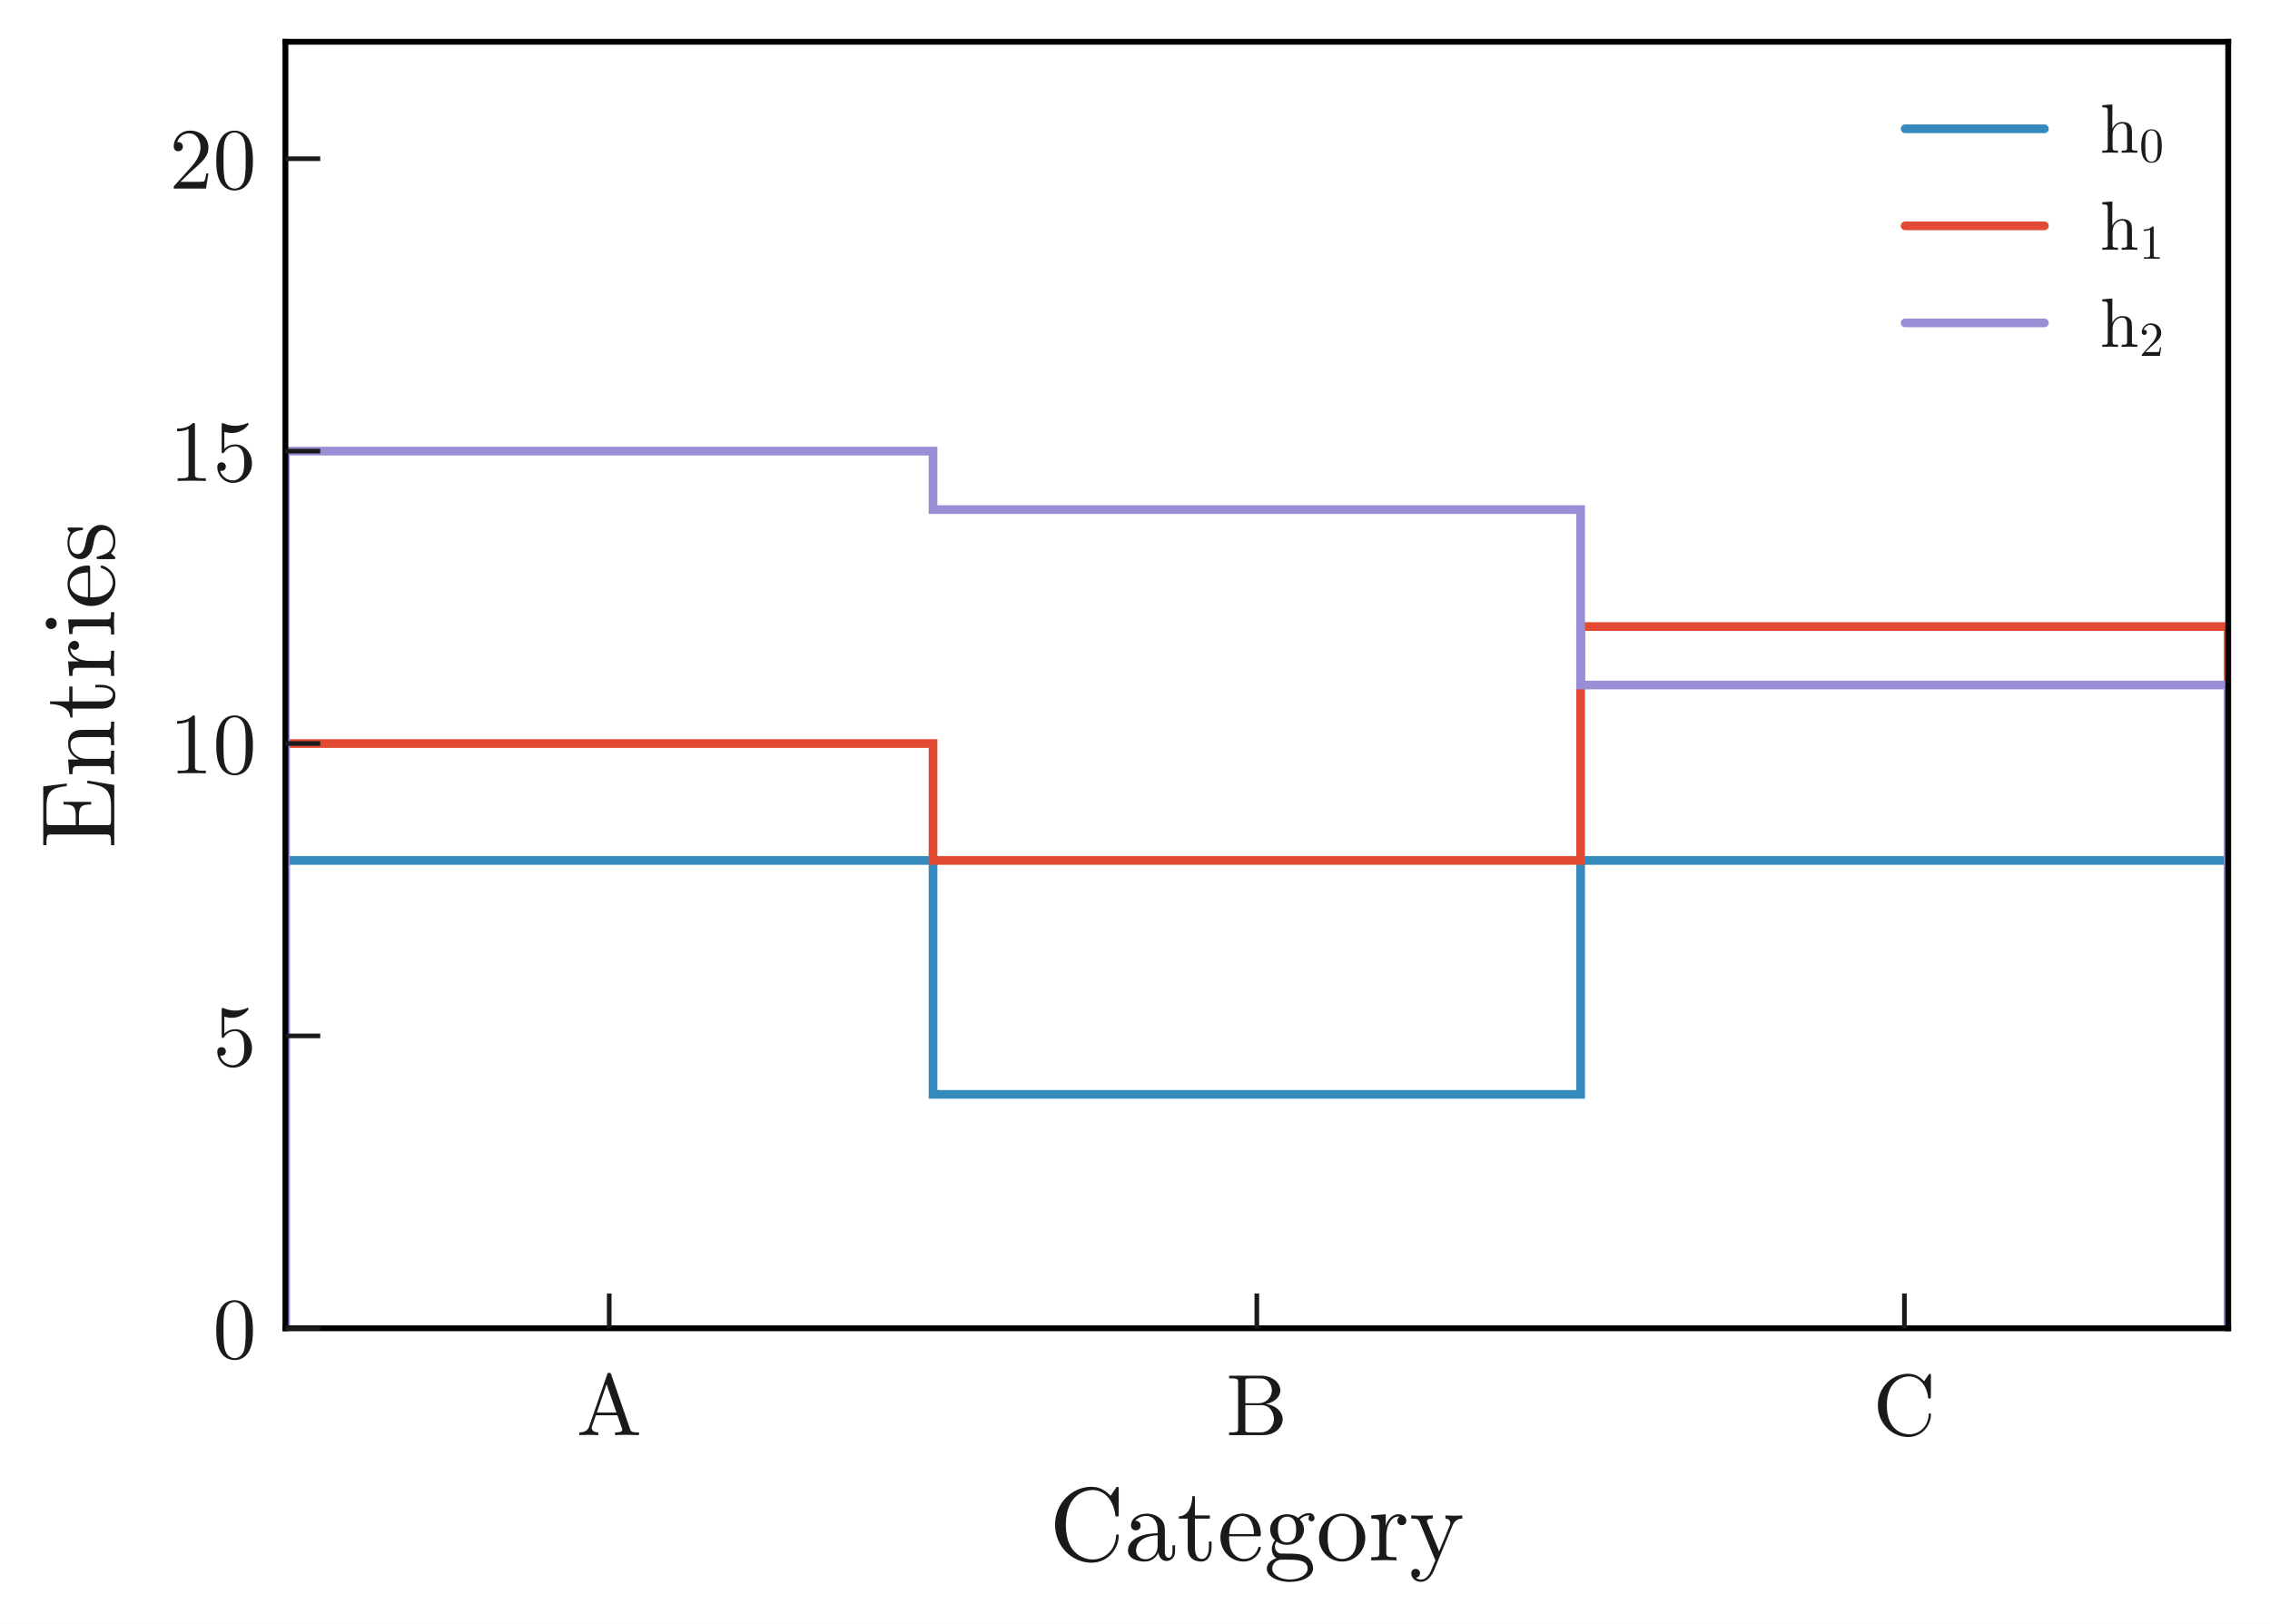
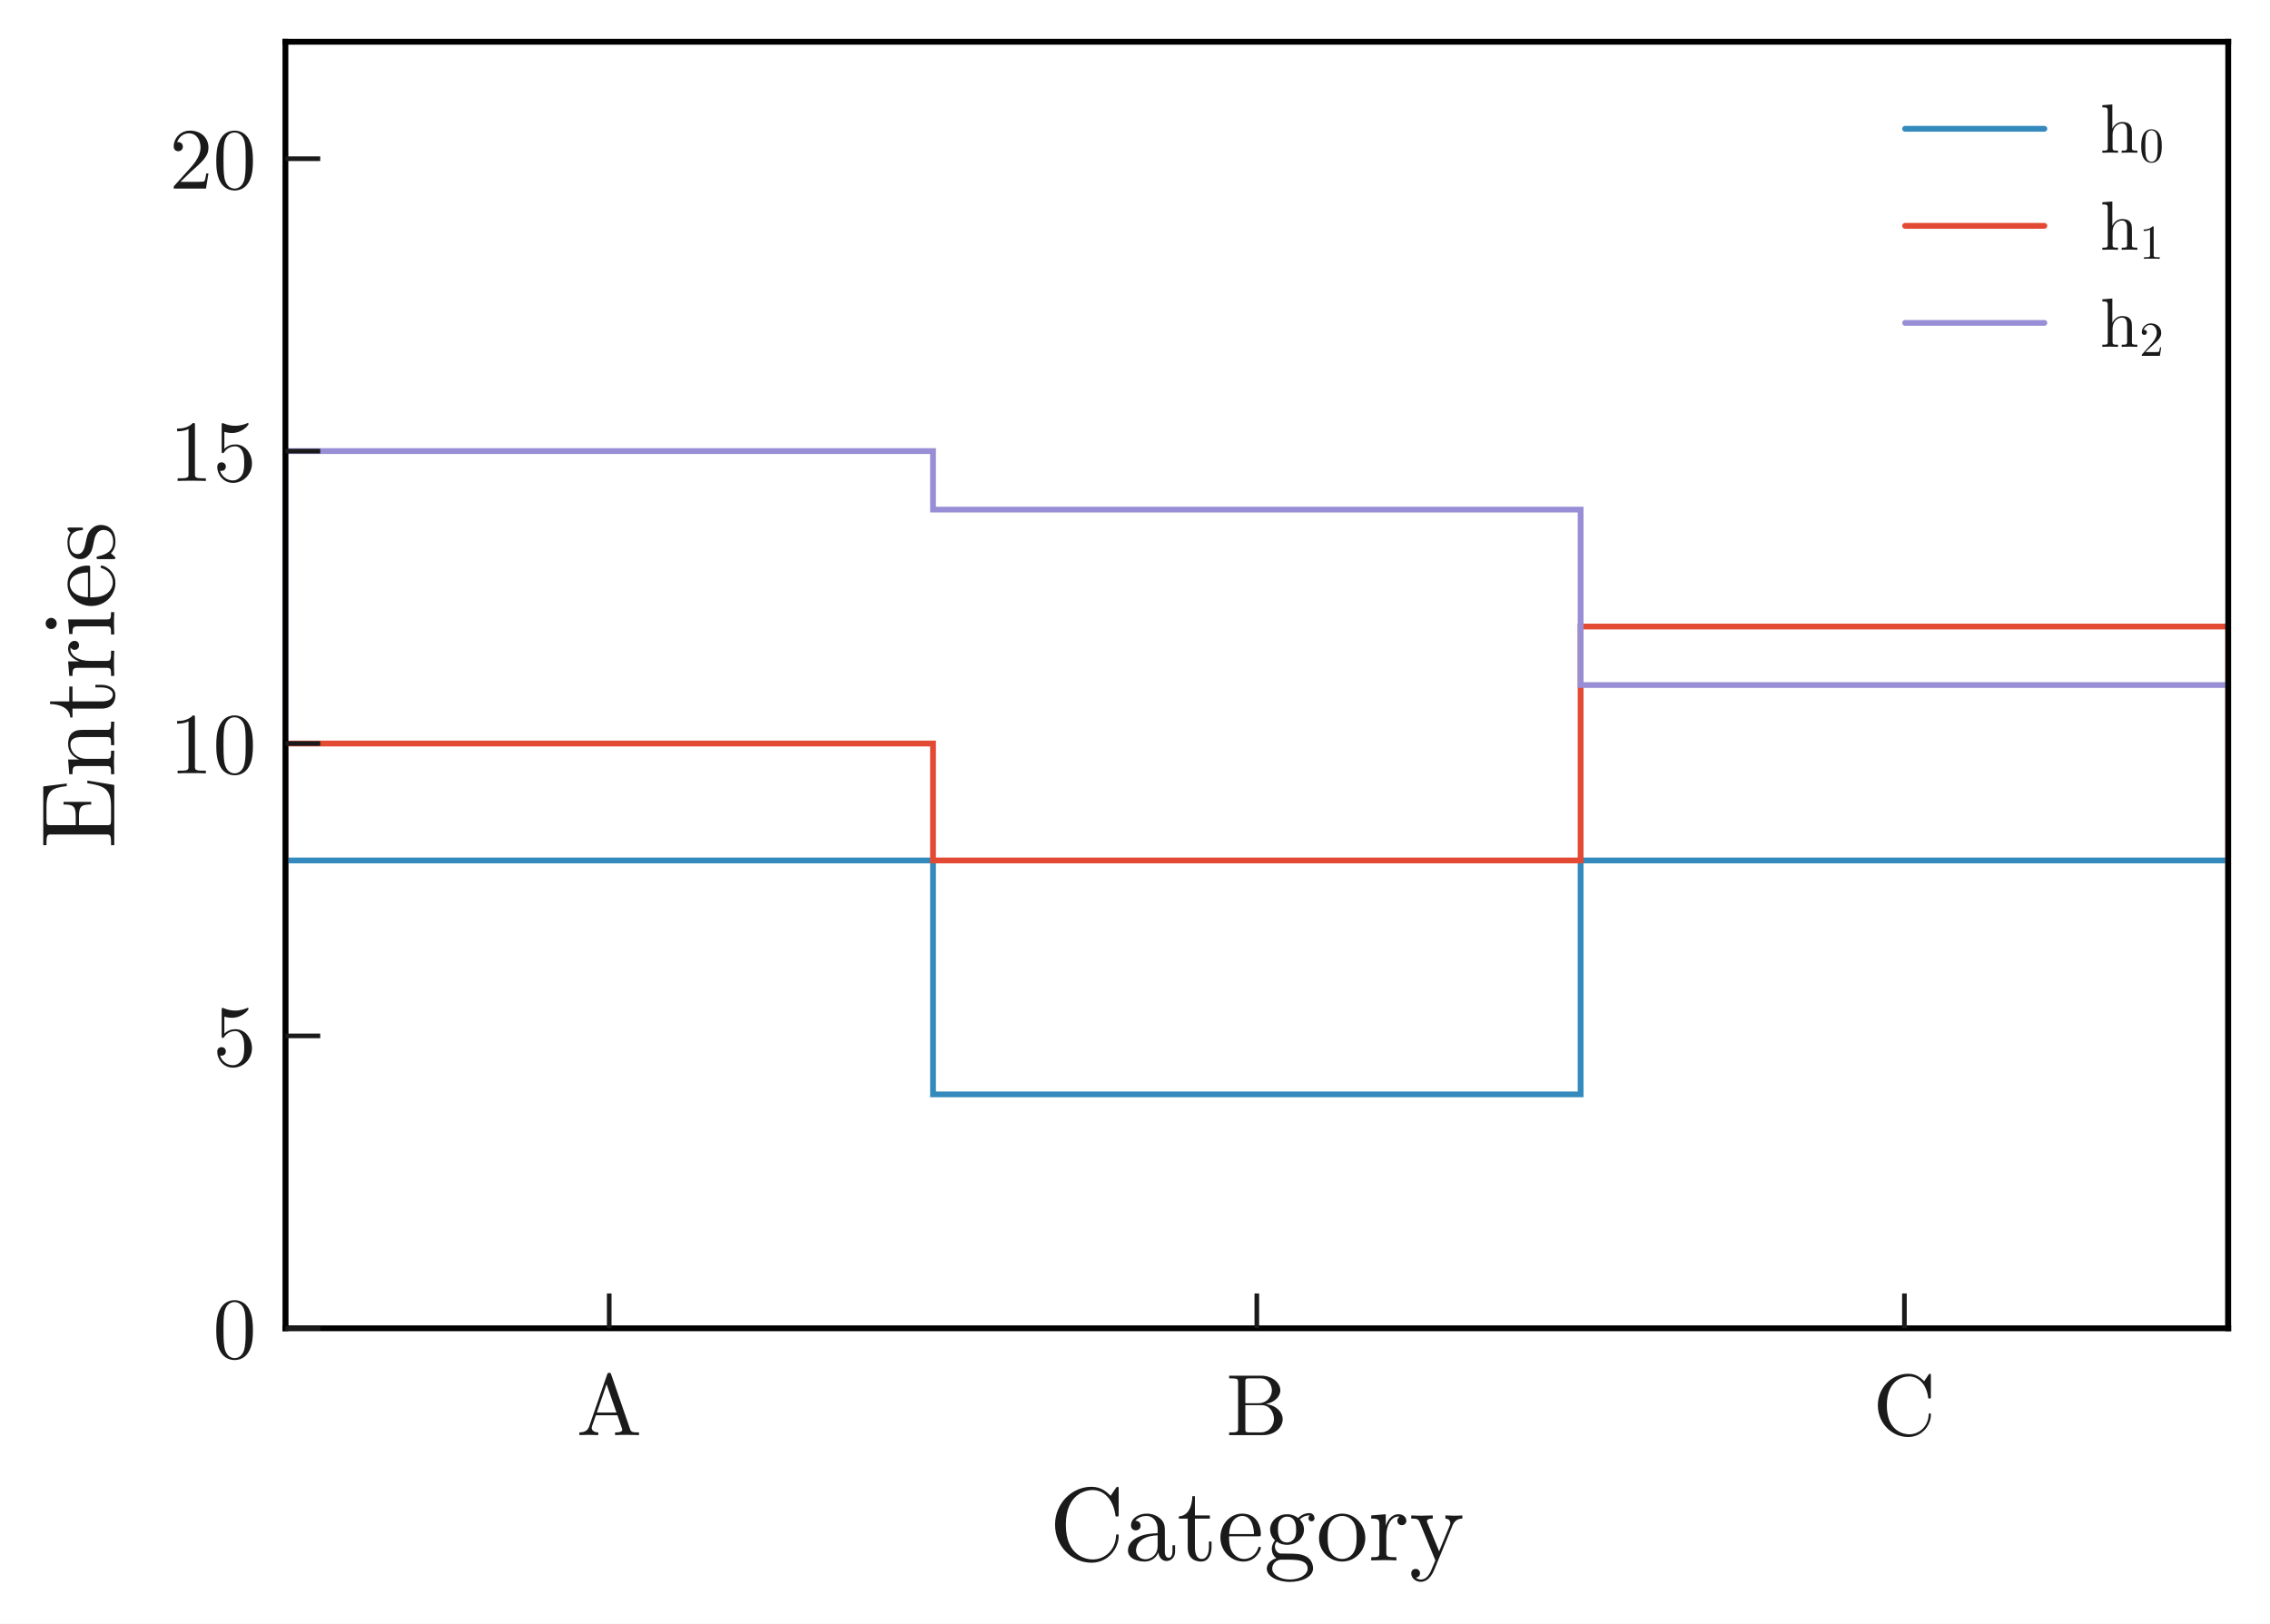
<svg xmlns="http://www.w3.org/2000/svg" xmlns:xlink="http://www.w3.org/1999/xlink" width="391.186pt" height="279.879pt" viewBox="0 0 391.186 279.879" version="1.1">
  <defs>
    <style type="text/css">*{stroke-linejoin: round; stroke-linecap: butt}</style>
  </defs>
  <g id="figure_1">
    <g id="patch_1">
      <path d="M 0 279.879  L 391.186 279.879  L 391.186 0  L 0 0  z " style="fill: #ffffff" />
    </g>
    <g id="axes_1">
      <g id="patch_2">
        <path d="M 49.186 228.96  L 383.986 228.96  L 383.986 7.2  L 49.186 7.2  z " style="fill: #ffffff" />
      </g>
      <g id="patch_3">
-         <path d="M 49.186 228.96  L 49.186 148.32  L 160.786 148.32  L 160.786 188.64  L 272.386 188.64  L 272.386 148.32  L 383.986 148.32  L 383.986 228.96  " clip-path="url(#pe55f541f38)" style="fill: none; stroke: #348abd; stroke-width: 1.5; stroke-linejoin: miter" />
+         <path d="M 49.186 228.96  L 49.186 148.32  L 160.786 148.32  L 160.786 188.64  L 272.386 188.64  L 272.386 148.32  L 383.986 148.32  L 383.986 228.96  " clip-path="url(#pe55f541f38)" style="fill: none; stroke: #348abd; stroke-linejoin: miter" />
      </g>
      <g id="patch_4">
-         <path d="M 49.186 228.96  L 49.186 128.16  L 160.786 128.16  L 160.786 148.32  L 272.386 148.32  L 272.386 108  L 383.986 108  L 383.986 228.96  " clip-path="url(#pe55f541f38)" style="fill: none; stroke: #e24a33; stroke-width: 1.5; stroke-linejoin: miter" />
+         <path d="M 49.186 228.96  L 49.186 128.16  L 160.786 128.16  L 160.786 148.32  L 272.386 148.32  L 272.386 108  L 383.986 108  L 383.986 228.96  " clip-path="url(#pe55f541f38)" style="fill: none; stroke: #e24a33; stroke-linejoin: miter" />
      </g>
      <g id="patch_5">
-         <path d="M 49.186 228.96  L 49.186 77.76  L 160.786 77.76  L 160.786 87.84  L 272.386 87.84  L 272.386 118.08  L 383.986 118.08  L 383.986 228.96  " clip-path="url(#pe55f541f38)" style="fill: none; stroke: #988ed5; stroke-width: 1.5; stroke-linejoin: miter" />
+         <path d="M 49.186 228.96  L 49.186 77.76  L 160.786 77.76  L 160.786 87.84  L 272.386 87.84  L 272.386 118.08  L 383.986 118.08  L 383.986 228.96  " clip-path="url(#pe55f541f38)" style="fill: none; stroke: #988ed5; stroke-linejoin: miter" />
      </g>
      <g id="patch_6">
        <path d="M 49.186 228.96  L 49.186 7.2  " style="fill: none; stroke: #000000; stroke-linejoin: miter; stroke-linecap: square" />
      </g>
      <g id="patch_7">
        <path d="M 383.986 228.96  L 383.986 7.2  " style="fill: none; stroke: #000000; stroke-linejoin: miter; stroke-linecap: square" />
      </g>
      <g id="patch_8">
        <path d="M 49.186 228.96  L 383.986 228.96  " style="fill: none; stroke: #000000; stroke-linejoin: miter; stroke-linecap: square" />
      </g>
      <g id="patch_9">
        <path d="M 49.186 7.2  L 383.986 7.2  " style="fill: none; stroke: #000000; stroke-linejoin: miter; stroke-linecap: square" />
      </g>
      <g id="matplotlib.axis_1">
        <g id="xtick_1">
          <g id="line2d_1">
            <defs>
              <path id="m8dec1b3d1d" d="M 0 0  L 0 -6  " style="stroke: #1a1a1a; stroke-width: 0.8" />
            </defs>
            <g>
              <use xlink:href="#m8dec1b3d1d" x="104.986" y="228.96" style="fill: #1a1a1a; stroke: #1a1a1a; stroke-width: 0.8" />
            </g>
          </g>
          <g id="text_1">
            <g style="fill: #1a1a1a" transform="translate(99.36125 247.3709) scale(0.15 -0.15)">
              <defs>
                <path id="LatinModernMath-Regular-41" d="M 4589 0  L 4589 198  L 4474 198  C 4090 198 4000 243 3930 454  L 2547 4454  C 2515 4538 2502 4582 2400 4582  C 2298 4582 2278 4544 2246 4454  L 922 627  C 806 301 550 205 205 198  L 205 0  L 858 19  L 1594 0  L 1594 198  C 1274 198 1114 358 1114 525  C 1114 544 1120 608 1126 621  L 1421 1459  L 3002 1459  L 3341 480  C 3347 454 3360 416 3360 390  C 3360 198 3002 198 2829 198  L 2829 0  C 3059 19 3507 19 3750 19  L 4589 0  z M 2931 1658  L 1491 1658  L 2208 3738  L 2931 1658  z " transform="scale(0.015625)" />
              </defs>
              <use xlink:href="#LatinModernMath-Regular-41" />
            </g>
          </g>
        </g>
        <g id="xtick_2">
          <g id="line2d_2">
            <g>
              <use xlink:href="#m8dec1b3d1d" x="216.586" y="228.96" style="fill: #1a1a1a; stroke: #1a1a1a; stroke-width: 0.8" />
            </g>
          </g>
          <g id="text_2">
            <g style="fill: #1a1a1a" transform="translate(211.2765 247.3709) scale(0.15 -0.15)">
              <defs>
                <path id="LatinModernMath-Regular-42" d="M 4166 1171  C 4166 1728 3642 2208 2931 2285  C 3552 2406 3994 2816 3994 3290  C 3994 3846 3405 4371 2573 4371  L 230 4371  L 230 4173  L 384 4173  C 877 4173 890 4102 890 3872  L 890 499  C 890 269 877 198 384 198  L 230 198  L 230 0  L 2739 0  C 3590 0 4166 570 4166 1171  z M 3373 3290  C 3373 2880 3059 2342 2349 2342  L 1421 2342  L 1421 3917  C 1421 4128 1434 4173 1734 4173  L 2528 4173  C 3149 4173 3373 3629 3373 3290  z M 3526 1178  C 3526 723 3194 198 2534 198  L 1734 198  C 1434 198 1421 243 1421 454  L 1421 2202  L 2624 2202  C 3258 2202 3526 1606 3526 1178  z " transform="scale(0.015625)" />
              </defs>
              <use xlink:href="#LatinModernMath-Regular-42" />
            </g>
          </g>
        </g>
        <g id="xtick_3">
          <g id="line2d_3">
            <g>
              <use xlink:href="#m8dec1b3d1d" x="328.186" y="228.96" style="fill: #1a1a1a; stroke: #1a1a1a; stroke-width: 0.8" />
            </g>
          </g>
          <g id="text_3">
            <g style="fill: #1a1a1a" transform="translate(322.771 247.3709) scale(0.15 -0.15)">
              <defs>
                <path id="LatinModernMath-Regular-43" d="M 4256 1491  C 4256 1555 4256 1600 4173 1600  C 4102 1600 4102 1562 4096 1498  C 4045 582 3360 58 2662 58  C 2272 58 1018 275 1018 2182  C 1018 4096 2266 4314 2656 4314  C 3354 4314 3923 3731 4051 2797  C 4064 2707 4064 2688 4154 2688  C 4256 2688 4256 2707 4256 2842  L 4256 4358  C 4256 4467 4256 4512 4186 4512  C 4160 4512 4134 4512 4083 4435  L 3763 3962  C 3526 4192 3200 4512 2586 4512  C 1389 4512 358 3494 358 2189  C 358 864 1395 -141 2586 -141  C 3629 -141 4256 749 4256 1491  z " transform="scale(0.015625)" />
              </defs>
              <use xlink:href="#LatinModernMath-Regular-43" />
            </g>
          </g>
        </g>
        <g id="text_4">
          <g style="fill: #1a1a1a" transform="translate(180.8098 268.9719) scale(0.18 -0.18)">
            <defs>
              <path id="LatinModernMath-Regular-61" d="M 3091 570  L 3091 928  L 2931 928  L 2931 570  C 2931 198 2771 160 2701 160  C 2490 160 2464 448 2464 480  L 2464 1760  C 2464 2029 2464 2278 2234 2515  C 1984 2765 1664 2867 1357 2867  C 832 2867 390 2566 390 2144  C 390 1952 518 1843 685 1843  C 864 1843 979 1971 979 2138  C 979 2214 947 2426 653 2432  C 826 2656 1139 2726 1344 2726  C 1658 2726 2022 2477 2022 1907  L 2022 1670  C 1696 1651 1248 1632 845 1440  C 365 1222 205 890 205 608  C 205 90 826 -70 1229 -70  C 1651 -70 1946 186 2067 486  C 2093 230 2266 -38 2566 -38  C 2701 -38 3091 51 3091 570  z M 2022 896  C 2022 288 1562 70 1274 70  C 960 70 698 294 698 614  C 698 966 966 1498 2022 1536  L 2022 896  z " transform="scale(0.015625)" />
              <path id="LatinModernMath-Regular-74" d="M 2125 794  L 2125 1158  L 1965 1158  L 1965 806  C 1965 333 1773 90 1536 90  C 1107 90 1107 672 1107 781  L 1107 2560  L 2022 2560  L 2022 2758  L 1107 2758  L 1107 3936  L 947 3936  C 941 3411 749 2726 122 2701  L 122 2560  L 666 2560  L 666 794  C 666 6 1261 -70 1491 -70  C 1946 -70 2125 384 2125 794  z " transform="scale(0.015625)" />
              <path id="LatinModernMath-Regular-65" d="M 2656 762  C 2656 826 2605 838 2573 838  C 2515 838 2502 800 2490 749  C 2266 90 1690 90 1626 90  C 1306 90 1050 282 902 518  C 710 826 710 1248 710 1478  L 2496 1478  C 2637 1478 2656 1478 2656 1613  C 2656 2246 2310 2867 1510 2867  C 768 2867 179 2208 179 1408  C 179 550 851 -70 1587 -70  C 2368 -70 2656 640 2656 762  z M 2234 1613  L 717 1613  C 755 2566 1293 2726 1510 2726  C 2170 2726 2234 1862 2234 1613  z " transform="scale(0.015625)" />
              <path id="LatinModernMath-Regular-67" d="M 3104 2586  C 3104 2694 3027 2899 2778 2899  C 2650 2899 2368 2861 2099 2598  C 1830 2810 1562 2829 1421 2829  C 826 2829 384 2387 384 1894  C 384 1613 525 1370 685 1235  C 602 1139 486 928 486 704  C 486 506 570 262 768 134  C 384 26 179 -250 179 -506  C 179 -966 813 -1318 1594 -1318  C 2349 -1318 3014 -992 3014 -493  C 3014 -269 2925 58 2598 237  C 2259 416 1888 416 1498 416  C 1338 416 1062 416 1018 422  C 813 448 678 646 678 851  C 678 877 678 1024 787 1152  C 1037 973 1299 954 1421 954  C 2016 954 2458 1395 2458 1888  C 2458 2125 2355 2362 2195 2509  C 2426 2726 2656 2758 2771 2758  C 2771 2758 2816 2758 2835 2752  C 2765 2726 2733 2656 2733 2579  C 2733 2470 2816 2394 2918 2394  C 2982 2394 3104 2438 3104 2586  z M 1978 1894  C 1978 1722 1971 1517 1875 1357  C 1824 1280 1677 1101 1421 1101  C 864 1101 864 1741 864 1888  C 864 2061 870 2266 966 2426  C 1018 2502 1165 2682 1421 2682  C 1978 2682 1978 2042 1978 1894  z M 2682 -506  C 2682 -851 2227 -1171 1600 -1171  C 954 -1171 512 -845 512 -506  C 512 -211 755 26 1037 45  L 1414 45  C 1965 45 2682 45 2682 -506  z " transform="scale(0.015625)" />
              <path id="LatinModernMath-Regular-6f" d="M 3014 1370  C 3014 2189 2374 2867 1600 2867  C 800 2867 179 2170 179 1370  C 179 544 845 -70 1594 -70  C 2368 -70 3014 557 3014 1370  z M 2483 1421  C 2483 1190 2483 845 2342 563  C 2202 275 1920 90 1600 90  C 1325 90 1043 224 870 518  C 710 800 710 1190 710 1421  C 710 1670 710 2016 864 2298  C 1037 2592 1338 2726 1594 2726  C 1875 2726 2150 2586 2317 2310  C 2483 2035 2483 1664 2483 1421  z " transform="scale(0.015625)" />
              <path id="LatinModernMath-Regular-72" d="M 2330 2438  C 2330 2643 2131 2829 1856 2829  C 1389 2829 1158 2400 1069 2125  L 1069 2829  L 179 2758  L 179 2560  C 627 2560 678 2515 678 2202  L 678 486  C 678 198 608 198 179 198  L 179 0  L 909 19  C 1165 19 1466 19 1722 0  L 1722 198  L 1587 198  C 1114 198 1101 269 1101 499  L 1101 1485  C 1101 2118 1370 2688 1856 2688  C 1901 2688 1914 2688 1926 2682  C 1907 2675 1779 2598 1779 2432  C 1779 2253 1914 2157 2054 2157  C 2170 2157 2330 2234 2330 2438  z " transform="scale(0.015625)" />
              <path id="LatinModernMath-Regular-79" d="M 3251 2560  L 3251 2758  C 3104 2746 2918 2739 2771 2739  L 2214 2758  L 2214 2560  C 2413 2554 2515 2445 2515 2285  C 2515 2221 2509 2208 2477 2131  L 1830 557  L 1120 2278  C 1094 2342 1082 2368 1082 2394  C 1082 2560 1318 2560 1440 2560  L 1440 2758  L 742 2739  C 570 2739 314 2746 122 2758  L 122 2560  C 429 2560 550 2560 640 2336  L 1600 0  L 1440 -378  C 1299 -730 1120 -1171 710 -1171  C 678 -1171 531 -1171 410 -1056  C 608 -1030 659 -890 659 -787  C 659 -621 538 -518 390 -518  C 262 -518 122 -602 122 -794  C 122 -1082 390 -1312 710 -1312  C 1114 -1312 1376 -947 1530 -582  L 2656 2150  C 2822 2554 3149 2560 3251 2560  z " transform="scale(0.015625)" />
            </defs>
            <use xlink:href="#LatinModernMath-Regular-43" />
            <use xlink:href="#LatinModernMath-Regular-61" x="72.2" />
            <use xlink:href="#LatinModernMath-Regular-74" x="122.2" />
            <use xlink:href="#LatinModernMath-Regular-65" x="161.1" />
            <use xlink:href="#LatinModernMath-Regular-67" x="205.5" />
            <use xlink:href="#LatinModernMath-Regular-6f" x="255.5" />
            <use xlink:href="#LatinModernMath-Regular-72" x="305.5" />
            <use xlink:href="#LatinModernMath-Regular-79" x="344.7" />
          </g>
        </g>
      </g>
      <g id="matplotlib.axis_2">
        <g id="ytick_1">
          <g id="line2d_4">
            <defs>
              <path id="mc947610920" d="M 0 0  L 6 0  " style="stroke: #1a1a1a; stroke-width: 0.8" />
            </defs>
            <g>
              <use xlink:href="#mc947610920" x="49.186" y="228.96" style="fill: #1a1a1a; stroke: #1a1a1a; stroke-width: 0.8" />
            </g>
          </g>
          <g id="text_5">
            <g style="fill: #1a1a1a" transform="translate(36.68625 234.1655) scale(0.15 -0.15)">
              <defs>
                <path id="LatinModernMath-Regular-30" d="M 2944 2048  C 2944 2560 2912 3072 2688 3546  C 2394 4160 1869 4262 1600 4262  C 1216 4262 749 4096 486 3501  C 282 3059 250 2560 250 2048  C 250 1568 275 992 538 506  C 813 -13 1280 -141 1594 -141  C 1939 -141 2426 -6 2707 602  C 2912 1043 2944 1542 2944 2048  z M 2413 2125  C 2413 1645 2413 1210 2342 800  C 2246 192 1882 0 1594 0  C 1344 0 966 160 851 774  C 781 1158 781 1747 781 2125  C 781 2534 781 2957 832 3302  C 954 4064 1434 4122 1594 4122  C 1805 4122 2227 4006 2349 3373  C 2413 3014 2413 2528 2413 2125  z " transform="scale(0.015625)" />
              </defs>
              <use xlink:href="#LatinModernMath-Regular-30" transform="translate(0 0.40625)" />
            </g>
          </g>
        </g>
        <g id="ytick_2">
          <g id="line2d_5">
            <g>
              <use xlink:href="#mc947610920" x="49.186" y="178.56" style="fill: #1a1a1a; stroke: #1a1a1a; stroke-width: 0.8" />
            </g>
          </g>
          <g id="text_6">
            <g style="fill: #1a1a1a" transform="translate(36.68625 183.7655) scale(0.15 -0.15)">
              <defs>
                <path id="LatinModernMath-Regular-35" d="M 2874 1286  C 2874 2048 2349 2688 1658 2688  C 1350 2688 1075 2586 845 2362  L 845 3610  C 973 3571 1184 3526 1389 3526  C 2176 3526 2624 4109 2624 4192  C 2624 4230 2605 4262 2560 4262  C 2560 4262 2541 4262 2509 4243  C 2381 4186 2067 4058 1638 4058  C 1382 4058 1088 4102 787 4237  C 736 4256 710 4256 710 4256  C 646 4256 646 4205 646 4102  L 646 2208  C 646 2093 646 2042 736 2042  C 781 2042 794 2061 819 2099  C 890 2202 1126 2547 1645 2547  C 1978 2547 2138 2253 2189 2138  C 2291 1901 2304 1651 2304 1331  C 2304 1107 2304 723 2150 454  C 1997 205 1760 38 1466 38  C 998 38 634 378 525 755  C 544 749 563 742 634 742  C 845 742 954 902 954 1056  C 954 1210 845 1370 634 1370  C 544 1370 320 1325 320 1030  C 320 480 762 -141 1478 -141  C 2221 -141 2874 474 2874 1286  z " transform="scale(0.015625)" />
              </defs>
              <use xlink:href="#LatinModernMath-Regular-35" transform="translate(0 0.40625)" />
            </g>
          </g>
        </g>
        <g id="ytick_3">
          <g id="line2d_6">
            <g>
              <use xlink:href="#mc947610920" x="49.186" y="128.16" style="fill: #1a1a1a; stroke: #1a1a1a; stroke-width: 0.8" />
            </g>
          </g>
          <g id="text_7">
            <g style="fill: #1a1a1a" transform="translate(29.18625 133.3655) scale(0.15 -0.15)">
              <defs>
                <path id="LatinModernMath-Regular-31" d="M 2682 0  L 2682 198  L 2477 198  C 1901 198 1882 269 1882 506  L 1882 4096  C 1882 4250 1882 4262 1734 4262  C 1338 3853 774 3853 570 3853  L 570 3654  C 698 3654 1075 3654 1408 3821  L 1408 506  C 1408 275 1389 198 813 198  L 608 198  L 608 0  C 832 19 1389 19 1645 19  C 1901 19 2458 19 2682 0  z " transform="scale(0.015625)" />
              </defs>
              <use xlink:href="#LatinModernMath-Regular-31" transform="translate(0 0.40625)" />
              <use xlink:href="#LatinModernMath-Regular-30" transform="translate(49.99999 0.40625)" />
            </g>
          </g>
        </g>
        <g id="ytick_4">
          <g id="line2d_7">
            <g>
              <use xlink:href="#mc947610920" x="49.186" y="77.76" style="fill: #1a1a1a; stroke: #1a1a1a; stroke-width: 0.8" />
            </g>
          </g>
          <g id="text_8">
            <g style="fill: #1a1a1a" transform="translate(29.18625 82.96547) scale(0.15 -0.15)">
              <use xlink:href="#LatinModernMath-Regular-31" transform="translate(0 0.40625)" />
              <use xlink:href="#LatinModernMath-Regular-35" transform="translate(49.99999 0.40625)" />
            </g>
          </g>
        </g>
        <g id="ytick_5">
          <g id="line2d_8">
            <g>
              <use xlink:href="#mc947610920" x="49.186" y="27.36" style="fill: #1a1a1a; stroke: #1a1a1a; stroke-width: 0.8" />
            </g>
          </g>
          <g id="text_9">
            <g style="fill: #1a1a1a" transform="translate(29.18625 32.56547) scale(0.15 -0.15)">
              <defs>
                <path id="LatinModernMath-Regular-32" d="M 2874 1114  L 2714 1114  C 2682 922 2637 640 2573 544  C 2528 493 2106 493 1965 493  L 813 493  L 1491 1152  C 2490 2035 2874 2381 2874 3021  C 2874 3750 2298 4262 1517 4262  C 794 4262 320 3674 320 3104  C 320 2746 640 2746 659 2746  C 768 2746 992 2822 992 3085  C 992 3251 877 3418 653 3418  C 602 3418 589 3418 570 3411  C 717 3827 1062 4064 1434 4064  C 2016 4064 2291 3546 2291 3021  C 2291 2509 1971 2003 1619 1606  L 390 237  C 320 166 320 154 320 0  L 2694 0  L 2874 1114  z " transform="scale(0.015625)" />
              </defs>
              <use xlink:href="#LatinModernMath-Regular-32" transform="translate(0 0.40625)" />
              <use xlink:href="#LatinModernMath-Regular-30" transform="translate(49.99999 0.40625)" />
            </g>
          </g>
        </g>
        <g id="text_10">
          <g style="fill: #1a1a1a" transform="translate(19.69312 146.2866) rotate(-90) scale(0.18 -0.18)">
            <defs>
              <path id="LatinModernMath-Regular-45" d="M 4173 1651  L 4013 1651  C 3853 666 3706 198 2605 198  L 1754 198  C 1453 198 1440 243 1440 454  L 1440 2163  L 2016 2163  C 2637 2163 2707 1958 2707 1414  L 2867 1414  L 2867 3110  L 2707 3110  C 2707 2560 2637 2362 2016 2362  L 1440 2362  L 1440 3898  C 1440 4109 1453 4154 1754 4154  L 2579 4154  C 3558 4154 3731 3802 3834 2912  L 3994 2912  L 3814 4352  L 211 4352  L 211 4154  L 365 4154  C 858 4154 870 4083 870 3853  L 870 499  C 870 269 858 198 365 198  L 211 198  L 211 0  L 3904 0  L 4173 1651  z " transform="scale(0.015625)" />
              <path id="LatinModernMath-Regular-6e" d="M 3424 0  L 3424 198  C 3091 198 2931 198 2925 390  L 2925 1613  C 2925 2163 2925 2362 2726 2592  C 2637 2701 2426 2829 2054 2829  C 1587 2829 1286 2554 1107 2157  L 1107 2829  L 205 2758  L 205 2560  C 653 2560 704 2515 704 2202  L 704 486  C 704 198 634 198 205 198  L 205 0  L 928 19  L 1645 0  L 1645 198  C 1216 198 1146 198 1146 486  L 1146 1664  C 1146 2330 1600 2688 2010 2688  C 2413 2688 2483 2342 2483 1978  L 2483 486  C 2483 198 2413 198 1984 198  L 1984 0  L 2707 19  L 3424 0  z " transform="scale(0.015625)" />
              <path id="LatinModernMath-Regular-69" d="M 1581 0  L 1581 198  C 1158 198 1133 230 1133 480  L 1133 2829  L 237 2758  L 237 2560  C 653 2560 710 2522 710 2208  L 710 486  C 710 198 640 198 211 198  L 211 0  L 915 19  C 1139 19 1363 6 1581 0  z M 1229 3866  C 1229 4038 1082 4205 890 4205  C 672 4205 544 4026 544 3866  C 544 3693 691 3526 883 3526  C 1101 3526 1229 3706 1229 3866  z " transform="scale(0.015625)" />
              <path id="LatinModernMath-Regular-73" d="M 2304 819  C 2304 1158 2112 1350 2035 1427  C 1824 1632 1574 1683 1306 1734  C 947 1805 518 1888 518 2259  C 518 2483 685 2746 1235 2746  C 1939 2746 1971 2170 1984 1971  C 1990 1914 2061 1914 2061 1914  C 2144 1914 2144 1946 2144 2067  L 2144 2714  C 2144 2822 2144 2867 2074 2867  C 2042 2867 2029 2867 1946 2790  C 1926 2765 1862 2707 1837 2688  C 1594 2867 1331 2867 1235 2867  C 454 2867 211 2438 211 2080  C 211 1856 314 1677 486 1536  C 691 1370 870 1331 1331 1242  C 1472 1216 1997 1114 1997 653  C 1997 326 1773 70 1274 70  C 736 70 506 435 384 979  C 365 1062 358 1088 294 1088  C 211 1088 211 1043 211 928  L 211 83  C 211 -26 211 -70 282 -70  C 314 -70 320 -64 442 58  C 454 70 454 83 570 205  C 851 -64 1139 -70 1274 -70  C 2010 -70 2304 358 2304 819  z " transform="scale(0.015625)" />
            </defs>
            <use xlink:href="#LatinModernMath-Regular-45" />
            <use xlink:href="#LatinModernMath-Regular-6e" x="68.1" />
            <use xlink:href="#LatinModernMath-Regular-74" x="123.7" />
            <use xlink:href="#LatinModernMath-Regular-72" x="162.6" />
            <use xlink:href="#LatinModernMath-Regular-69" x="201.8" />
            <use xlink:href="#LatinModernMath-Regular-65" x="229.6" />
            <use xlink:href="#LatinModernMath-Regular-73" x="274" />
          </g>
        </g>
      </g>
      <g id="legend_1">
        <g id="line2d_9">
-           <path d="M 328.306 22.2  L 352.306 22.2  " style="fill: none; stroke: #348abd; stroke-width: 1.5; stroke-linecap: round" />
+           <path d="M 328.306 22.2  L 352.306 22.2  " style="fill: none; stroke: #348abd; stroke-linecap: round" />
        </g>
        <g id="text_11">
          <g style="fill: #1a1a1a" transform="translate(361.9062 26.4) scale(0.12 -0.12)">
            <defs>
              <path id="LatinModernMath-Regular-68" d="M 3424 0  L 3424 198  C 3091 198 2931 198 2925 390  L 2925 1613  C 2925 2163 2925 2362 2726 2592  C 2637 2701 2426 2829 2054 2829  C 1517 2829 1235 2445 1133 2214  L 1126 2214  L 1126 4442  L 205 4371  L 205 4173  C 653 4173 704 4128 704 3814  L 704 486  C 704 198 634 198 205 198  L 205 0  L 928 19  L 1645 0  L 1645 198  C 1216 198 1146 198 1146 486  L 1146 1664  C 1146 2330 1600 2688 2010 2688  C 2413 2688 2483 2342 2483 1978  L 2483 486  C 2483 198 2413 198 1984 198  L 1984 0  L 2707 19  L 3424 0  z " transform="scale(0.015625)" />
            </defs>
            <use xlink:href="#LatinModernMath-Regular-68" transform="translate(0 0.59375)" />
            <use xlink:href="#LatinModernMath-Regular-30" transform="translate(56.35413 -12.33437) scale(0.7)" />
          </g>
        </g>
        <g id="line2d_10">
-           <path d="M 328.306 38.929  L 352.306 38.929  " style="fill: none; stroke: #e24a33; stroke-width: 1.5; stroke-linecap: round" />
+           <path d="M 328.306 38.929  L 352.306 38.929  " style="fill: none; stroke: #e24a33; stroke-linecap: round" />
        </g>
        <g id="text_12">
          <g style="fill: #1a1a1a" transform="translate(361.9062 43.12875) scale(0.12 -0.12)">
            <use xlink:href="#LatinModernMath-Regular-68" transform="translate(0 0.59375)" />
            <use xlink:href="#LatinModernMath-Regular-31" transform="translate(56.35413 -12.33437) scale(0.7)" />
          </g>
        </g>
        <g id="line2d_11">
-           <path d="M 328.306 55.657  L 352.306 55.657  " style="fill: none; stroke: #988ed5; stroke-width: 1.5; stroke-linecap: round" />
+           <path d="M 328.306 55.657  L 352.306 55.657  " style="fill: none; stroke: #988ed5; stroke-linecap: round" />
        </g>
        <g id="text_13">
          <g style="fill: #1a1a1a" transform="translate(361.9062 59.8575) scale(0.12 -0.12)">
            <use xlink:href="#LatinModernMath-Regular-68" transform="translate(0 0.59375)" />
            <use xlink:href="#LatinModernMath-Regular-32" transform="translate(56.35413 -12.33437) scale(0.7)" />
          </g>
        </g>
      </g>
    </g>
  </g>
  <defs>
    <clipPath id="pe55f541f38">
      <rect x="49.186" y="7.2" width="334.8" height="221.76" />
    </clipPath>
  </defs>
</svg>
